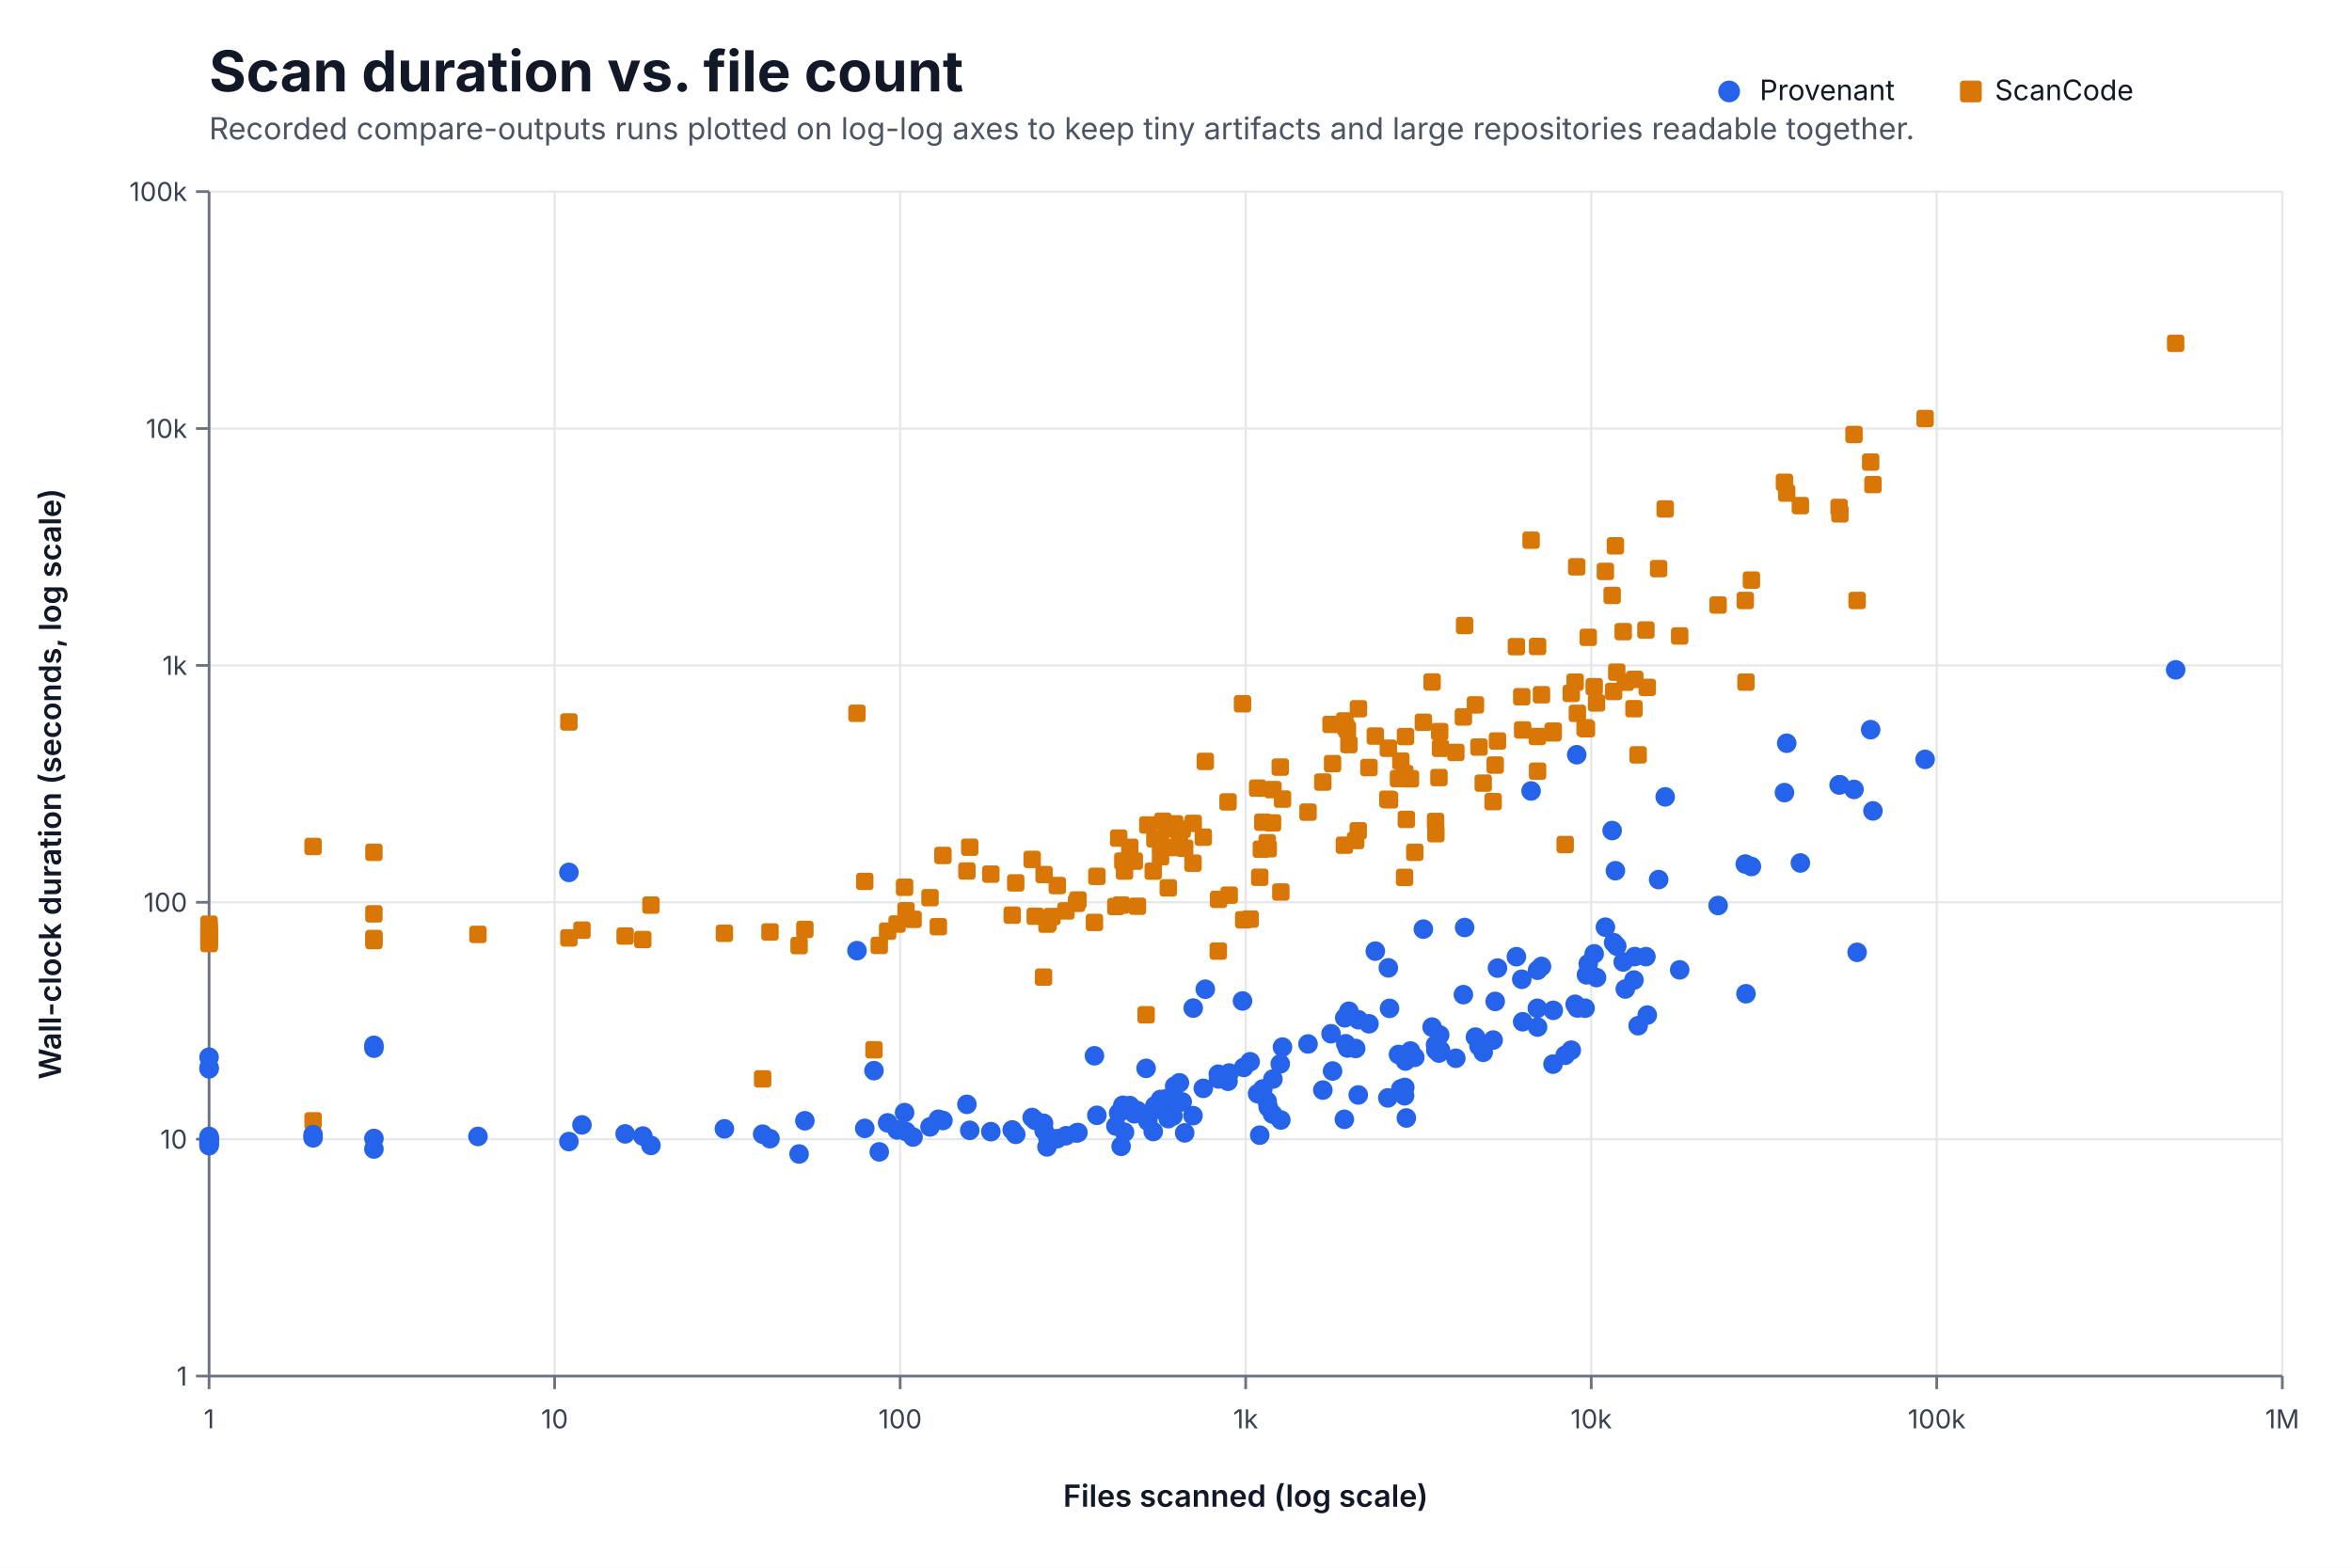
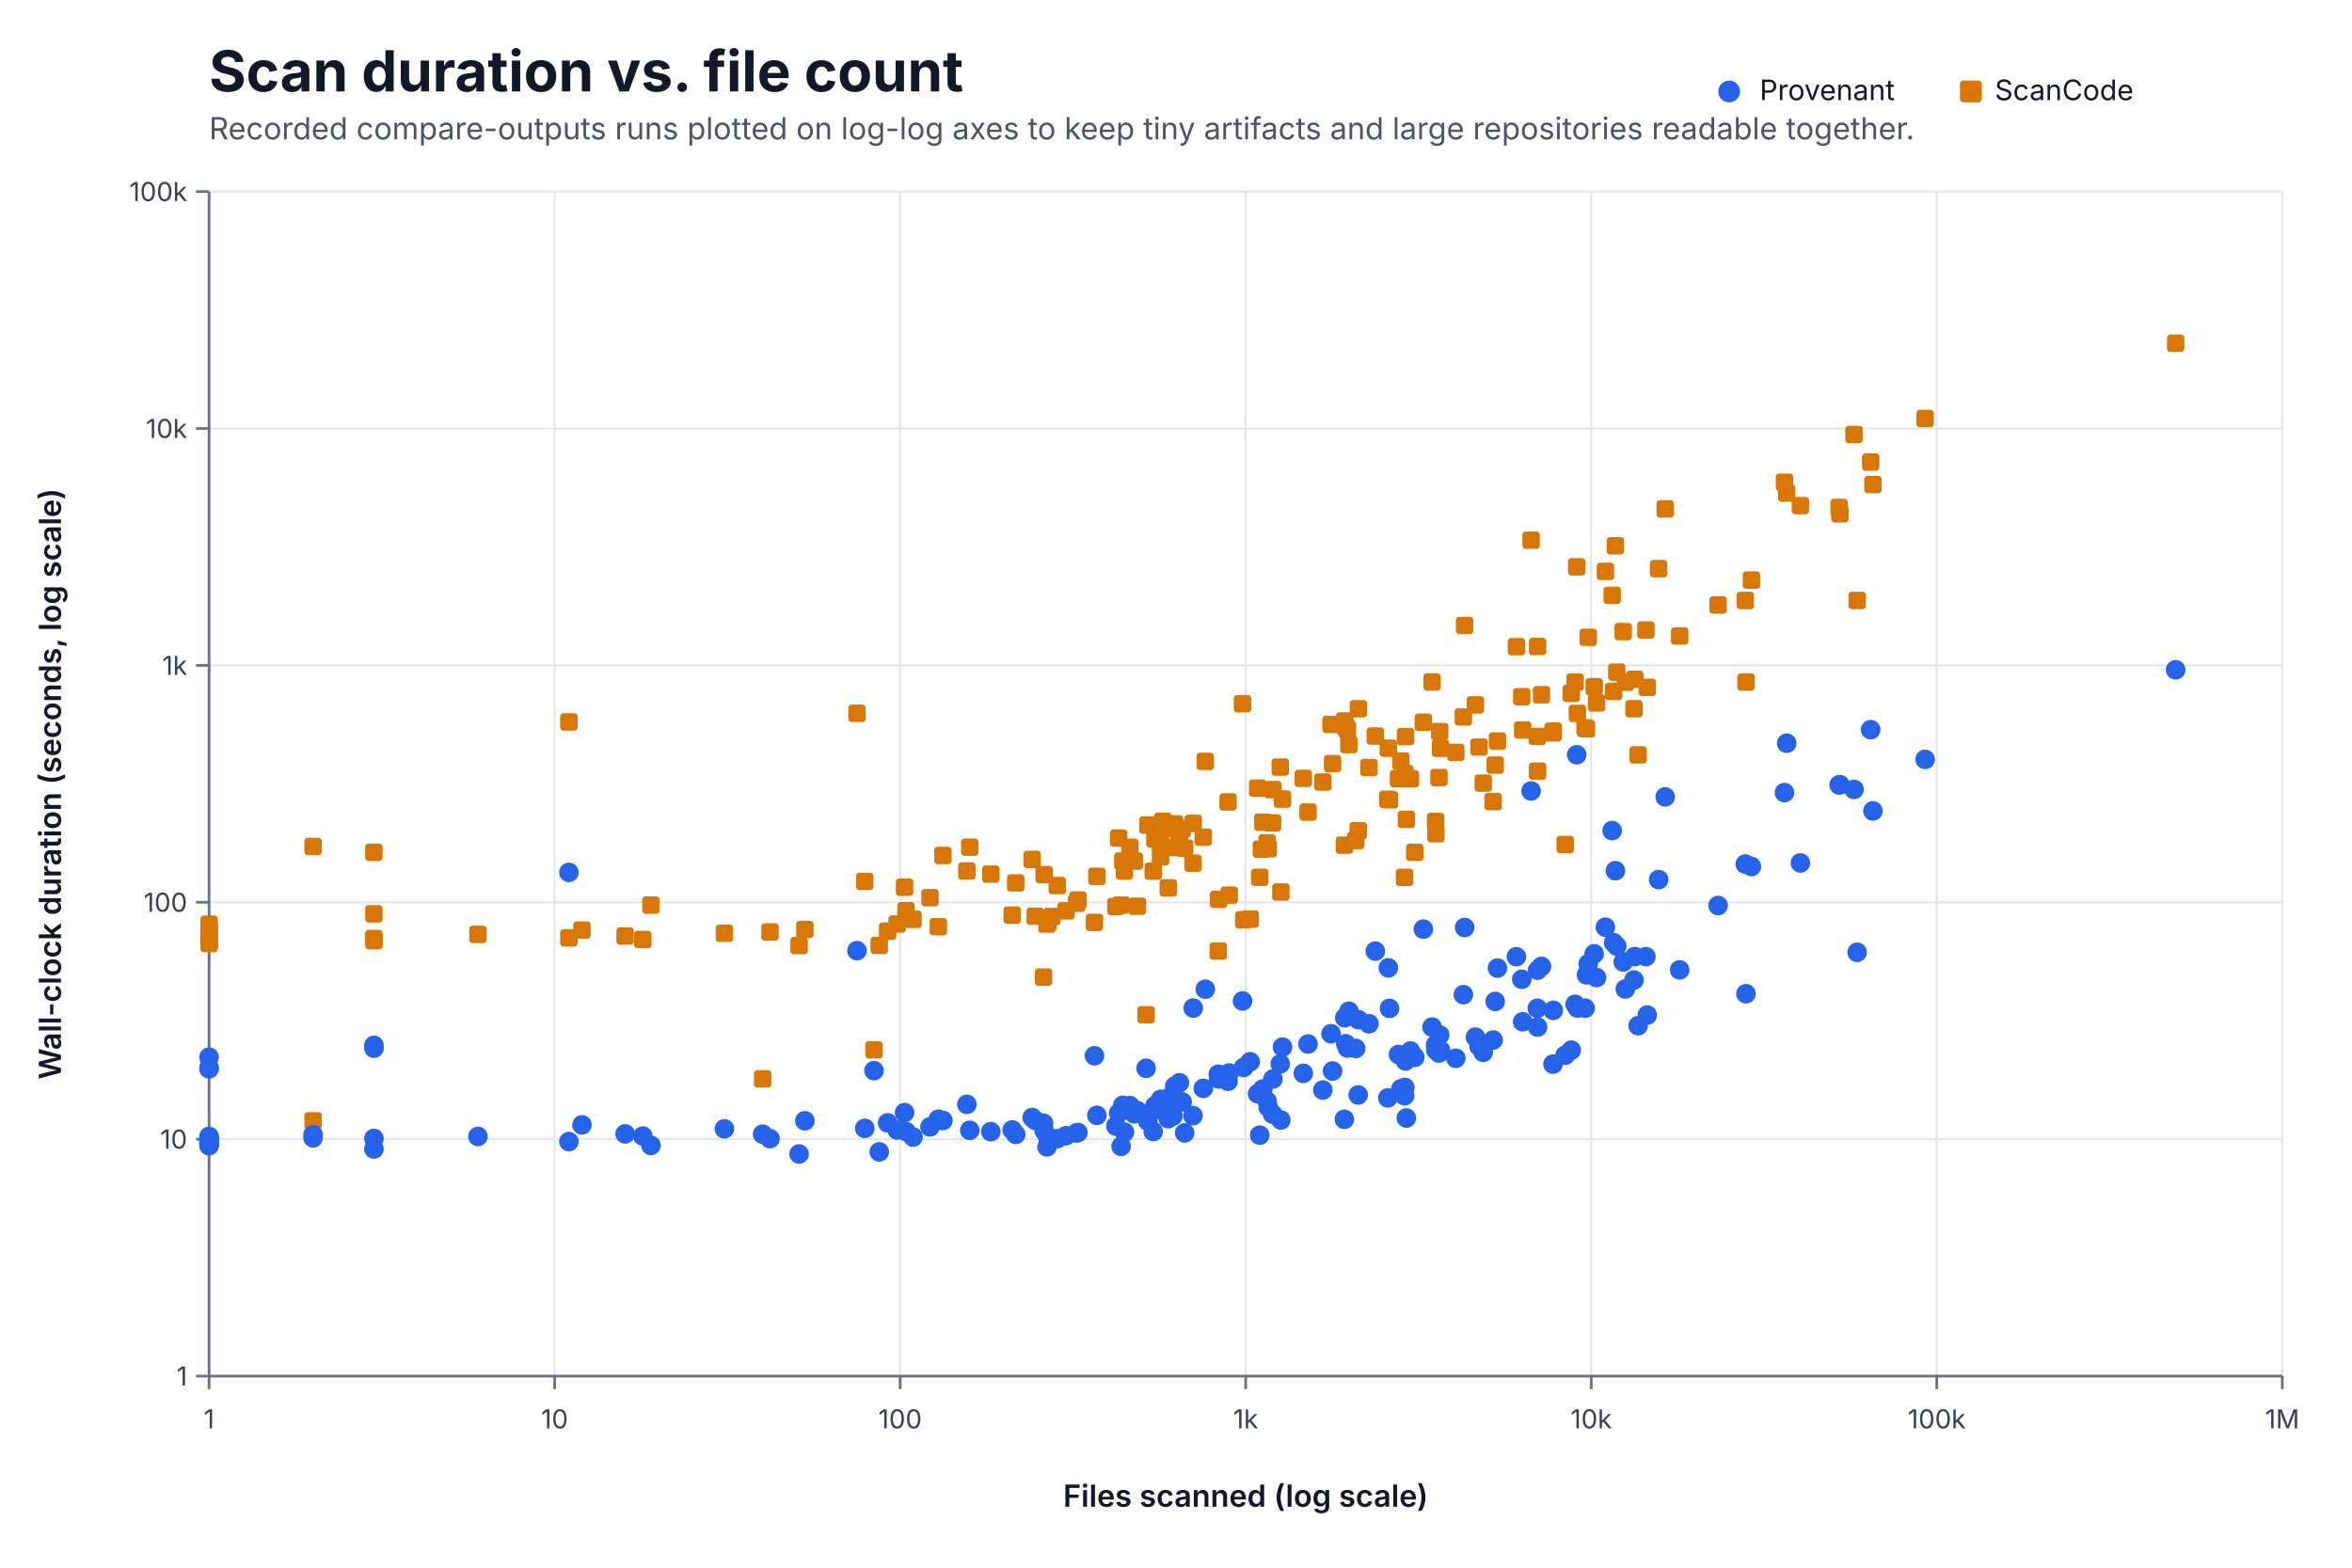
<svg xmlns="http://www.w3.org/2000/svg" width="1080" height="720" viewBox="0 0 1080 720" role="img" aria-labelledby="title desc">
  <style>
    text { font-family: -apple-system, BlinkMacSystemFont, "Segoe UI", sans-serif; fill: #111827; }
    .title { font-size: 26px; font-weight: 700; }
    .subtitle { font-size: 14px; fill: #4b5563; }
    .axis-label { font-size: 14px; font-weight: 600; }
    .tick { font-size: 12px; fill: #374151; }
    .grid { stroke: #e5e7eb; stroke-width: 1; }
    .axis { stroke: #6b7280; stroke-width: 1.25; }
    .legend-label { font-size: 13px; }
  </style>
  <rect x="0" y="0" width="1080" height="720" fill="white" />
  <text class="title" x="96" y="42">Scan duration vs. file count</text>
  <text class="subtitle" x="96" y="64">Recorded compare-outputs runs plotted on log-log axes to keep tiny artifacts and large repositories readable together.</text>
  <line class="grid" x1="96.00" y1="632.00" x2="1048.00" y2="632.00" />
  <line class="grid" x1="96.00" y1="523.20" x2="1048.00" y2="523.20" />
  <line class="grid" x1="96.00" y1="414.40" x2="1048.00" y2="414.40" />
  <line class="grid" x1="96.00" y1="305.60" x2="1048.00" y2="305.60" />
  <line class="grid" x1="96.00" y1="196.80" x2="1048.00" y2="196.80" />
  <line class="grid" x1="96.00" y1="88.00" x2="1048.00" y2="88.00" />
  <line class="grid" x1="96.00" y1="88.00" x2="96.00" y2="632.00" />
  <line class="grid" x1="254.67" y1="88.00" x2="254.67" y2="632.00" />
  <line class="grid" x1="413.33" y1="88.00" x2="413.33" y2="632.00" />
  <line class="grid" x1="572.00" y1="88.00" x2="572.00" y2="632.00" />
  <line class="grid" x1="730.67" y1="88.00" x2="730.67" y2="632.00" />
  <line class="grid" x1="889.33" y1="88.00" x2="889.33" y2="632.00" />
  <line class="grid" x1="1048.00" y1="88.00" x2="1048.00" y2="632.00" />
  <line class="axis" x1="96.00" y1="632.00" x2="1048.00" y2="632.00" />
  <line class="axis" x1="96.00" y1="88.00" x2="96.00" y2="632.00" />
  <line class="axis" x1="96.00" y1="632.00" x2="96.00" y2="638.00" />
  <text class="tick" x="96.00" y="656.00" text-anchor="middle">1</text>
  <line class="axis" x1="254.67" y1="632.00" x2="254.67" y2="638.00" />
  <text class="tick" x="254.67" y="656.00" text-anchor="middle">10</text>
  <line class="axis" x1="413.33" y1="632.00" x2="413.33" y2="638.00" />
  <text class="tick" x="413.33" y="656.00" text-anchor="middle">100</text>
  <line class="axis" x1="572.00" y1="632.00" x2="572.00" y2="638.00" />
  <text class="tick" x="572.00" y="656.00" text-anchor="middle">1k</text>
  <line class="axis" x1="730.67" y1="632.00" x2="730.67" y2="638.00" />
  <text class="tick" x="730.67" y="656.00" text-anchor="middle">10k</text>
  <line class="axis" x1="889.33" y1="632.00" x2="889.33" y2="638.00" />
  <text class="tick" x="889.33" y="656.00" text-anchor="middle">100k</text>
  <line class="axis" x1="1048.00" y1="632.00" x2="1048.00" y2="638.00" />
  <text class="tick" x="1048.00" y="656.00" text-anchor="middle">1M</text>
  <line class="axis" x1="90.00" y1="632.00" x2="96.00" y2="632.00" />
  <text class="tick" x="86.00" y="632.00" text-anchor="end" dominant-baseline="middle">1</text>
  <line class="axis" x1="90.00" y1="523.20" x2="96.00" y2="523.20" />
  <text class="tick" x="86.00" y="523.20" text-anchor="end" dominant-baseline="middle">10</text>
  <line class="axis" x1="90.00" y1="414.40" x2="96.00" y2="414.40" />
  <text class="tick" x="86.00" y="414.40" text-anchor="end" dominant-baseline="middle">100</text>
  <line class="axis" x1="90.00" y1="305.60" x2="96.00" y2="305.60" />
  <text class="tick" x="86.00" y="305.60" text-anchor="end" dominant-baseline="middle">1k</text>
  <line class="axis" x1="90.00" y1="196.80" x2="96.00" y2="196.80" />
  <text class="tick" x="86.00" y="196.80" text-anchor="end" dominant-baseline="middle">10k</text>
  <line class="axis" x1="90.00" y1="88.00" x2="96.00" y2="88.00" />
  <text class="tick" x="86.00" y="88.00" text-anchor="end" dominant-baseline="middle">100k</text>
  <text class="axis-label" x="572.00" y="692.00" text-anchor="middle">Files scanned (log scale)</text>
  <text class="axis-label" x="28" y="360.00" transform="rotate(-90 28 360.00)" text-anchor="middle">Wall-clock duration (seconds, log scale)</text>
  <g aria-label="Legend">
    <circle cx="794" cy="42" r="5" fill="#2563eb" />
    <text class="legend-label" x="808" y="46">Provenant</text>
    <rect x="900" y="37" width="10" height="10" fill="#d97706" rx="1.5" />
    <text class="legend-label" x="916" y="46">ScanCode</text>
  </g>
  <g aria-label="ScanCode points">
    <rect x="92.00" y="420.46" width="8" height="8" fill="#d97706" rx="1.5" />
    <rect x="92.00" y="423.47" width="8" height="8" fill="#d97706" rx="1.5" />
    <rect x="92.00" y="425.26" width="8" height="8" fill="#d97706" rx="1.5" />
    <rect x="92.00" y="424.52" width="8" height="8" fill="#d97706" rx="1.5" />
    <rect x="92.00" y="427.27" width="8" height="8" fill="#d97706" rx="1.5" />
    <rect x="92.00" y="422.38" width="8" height="8" fill="#d97706" rx="1.5" />
    <rect x="92.00" y="429.37" width="8" height="8" fill="#d97706" rx="1.5" />
    <rect x="92.00" y="428.44" width="8" height="8" fill="#d97706" rx="1.5" />
    <rect x="92.00" y="427.25" width="8" height="8" fill="#d97706" rx="1.5" />
    <rect x="92.00" y="424.52" width="8" height="8" fill="#d97706" rx="1.5" />
    <rect x="92.00" y="427.69" width="8" height="8" fill="#d97706" rx="1.5" />
    <rect x="92.00" y="424.87" width="8" height="8" fill="#d97706" rx="1.5" />
    <rect x="92.00" y="428.71" width="8" height="8" fill="#d97706" rx="1.5" />
    <rect x="139.76" y="510.78" width="8" height="8" fill="#d97706" rx="1.5" />
    <rect x="139.76" y="384.76" width="8" height="8" fill="#d97706" rx="1.5" />
    <rect x="167.70" y="427.04" width="8" height="8" fill="#d97706" rx="1.5" />
    <rect x="167.70" y="387.45" width="8" height="8" fill="#d97706" rx="1.5" />
    <rect x="167.70" y="427.99" width="8" height="8" fill="#d97706" rx="1.5" />
    <rect x="167.70" y="415.71" width="8" height="8" fill="#d97706" rx="1.5" />
    <rect x="215.47" y="425.14" width="8" height="8" fill="#d97706" rx="1.5" />
    <rect x="257.23" y="426.75" width="8" height="8" fill="#d97706" rx="1.5" />
    <rect x="257.23" y="327.58" width="8" height="8" fill="#d97706" rx="1.5" />
    <rect x="263.23" y="423.19" width="8" height="8" fill="#d97706" rx="1.5" />
    <rect x="283.05" y="425.90" width="8" height="8" fill="#d97706" rx="1.5" />
    <rect x="291.17" y="427.52" width="8" height="8" fill="#d97706" rx="1.5" />
    <rect x="294.90" y="411.70" width="8" height="8" fill="#d97706" rx="1.5" />
    <rect x="328.63" y="424.63" width="8" height="8" fill="#d97706" rx="1.5" />
    <rect x="346.19" y="491.51" width="8" height="8" fill="#d97706" rx="1.5" />
    <rect x="349.56" y="424.02" width="8" height="8" fill="#d97706" rx="1.5" />
    <rect x="362.93" y="430.28" width="8" height="8" fill="#d97706" rx="1.5" />
    <rect x="365.59" y="422.87" width="8" height="8" fill="#d97706" rx="1.5" />
    <rect x="389.51" y="323.61" width="8" height="8" fill="#d97706" rx="1.5" />
    <rect x="393.09" y="400.80" width="8" height="8" fill="#d97706" rx="1.5" />
    <rect x="397.32" y="478.15" width="8" height="8" fill="#d97706" rx="1.5" />
    <rect x="399.74" y="430.21" width="8" height="8" fill="#d97706" rx="1.5" />
    <rect x="403.59" y="423.65" width="8" height="8" fill="#d97706" rx="1.5" />
    <rect x="407.94" y="420.39" width="8" height="8" fill="#d97706" rx="1.5" />
    <rect x="411.37" y="403.50" width="8" height="8" fill="#d97706" rx="1.5" />
    <rect x="412.04" y="414.30" width="8" height="8" fill="#d97706" rx="1.5" />
    <rect x="415.27" y="418.23" width="8" height="8" fill="#d97706" rx="1.5" />
    <rect x="423.04" y="408.29" width="8" height="8" fill="#d97706" rx="1.5" />
    <rect x="426.88" y="421.60" width="8" height="8" fill="#d97706" rx="1.5" />
    <rect x="428.98" y="388.90" width="8" height="8" fill="#d97706" rx="1.5" />
    <rect x="439.98" y="396.02" width="8" height="8" fill="#d97706" rx="1.5" />
    <rect x="441.29" y="385.10" width="8" height="8" fill="#d97706" rx="1.5" />
    <rect x="450.98" y="397.47" width="8" height="8" fill="#d97706" rx="1.5" />
    <rect x="460.79" y="416.30" width="8" height="8" fill="#d97706" rx="1.5" />
    <rect x="462.40" y="401.49" width="8" height="8" fill="#d97706" rx="1.5" />
    <rect x="469.95" y="390.71" width="8" height="8" fill="#d97706" rx="1.5" />
    <rect x="471.36" y="416.81" width="8" height="8" fill="#d97706" rx="1.5" />
    <rect x="475.18" y="444.77" width="8" height="8" fill="#d97706" rx="1.5" />
    <rect x="475.44" y="397.66" width="8" height="8" fill="#d97706" rx="1.5" />
    <rect x="476.75" y="420.44" width="8" height="8" fill="#d97706" rx="1.5" />
    <rect x="477.26" y="419.74" width="8" height="8" fill="#d97706" rx="1.5" />
    <rect x="479.04" y="416.95" width="8" height="8" fill="#d97706" rx="1.5" />
    <rect x="481.50" y="402.72" width="8" height="8" fill="#d97706" rx="1.5" />
    <rect x="485.49" y="414.35" width="8" height="8" fill="#d97706" rx="1.5" />
    <rect x="490.34" y="410.86" width="8" height="8" fill="#d97706" rx="1.5" />
    <rect x="490.97" y="409.34" width="8" height="8" fill="#d97706" rx="1.5" />
    <rect x="498.55" y="419.64" width="8" height="8" fill="#d97706" rx="1.5" />
    <rect x="499.67" y="398.49" width="8" height="8" fill="#d97706" rx="1.5" />
    <rect x="508.39" y="412.34" width="8" height="8" fill="#d97706" rx="1.5" />
    <rect x="509.68" y="380.92" width="8" height="8" fill="#d97706" rx="1.5" />
    <rect x="510.80" y="411.66" width="8" height="8" fill="#d97706" rx="1.5" />
    <rect x="511.58" y="391.47" width="8" height="8" fill="#d97706" rx="1.5" />
    <rect x="512.36" y="396.07" width="8" height="8" fill="#d97706" rx="1.5" />
    <rect x="514.79" y="385.13" width="8" height="8" fill="#d97706" rx="1.5" />
    <rect x="516.85" y="391.50" width="8" height="8" fill="#d97706" rx="1.5" />
    <rect x="518.28" y="412.20" width="8" height="8" fill="#d97706" rx="1.5" />
    <rect x="522.27" y="462.08" width="8" height="8" fill="#d97706" rx="1.5" />
    <rect x="523.07" y="374.90" width="8" height="8" fill="#d97706" rx="1.5" />
    <rect x="525.54" y="396.10" width="8" height="8" fill="#d97706" rx="1.5" />
    <rect x="526.30" y="381.25" width="8" height="8" fill="#d97706" rx="1.5" />
    <rect x="528.90" y="383.91" width="8" height="8" fill="#d97706" rx="1.5" />
    <rect x="528.90" y="389.48" width="8" height="8" fill="#d97706" rx="1.5" />
    <rect x="529.99" y="373.16" width="8" height="8" fill="#d97706" rx="1.5" />
    <rect x="531.64" y="376.71" width="8" height="8" fill="#d97706" rx="1.5" />
    <rect x="532.45" y="403.78" width="8" height="8" fill="#d97706" rx="1.5" />
    <rect x="534.61" y="385.27" width="8" height="8" fill="#d97706" rx="1.5" />
    <rect x="535.39" y="374.38" width="8" height="8" fill="#d97706" rx="1.5" />
    <rect x="537.57" y="381.59" width="8" height="8" fill="#d97706" rx="1.5" />
    <rect x="538.84" y="376.84" width="8" height="8" fill="#d97706" rx="1.5" />
    <rect x="539.99" y="385.56" width="8" height="8" fill="#d97706" rx="1.5" />
    <rect x="543.81" y="392.44" width="8" height="8" fill="#d97706" rx="1.5" />
    <rect x="543.91" y="374.16" width="8" height="8" fill="#d97706" rx="1.5" />
    <rect x="548.54" y="380.50" width="8" height="8" fill="#d97706" rx="1.5" />
    <rect x="549.45" y="345.68" width="8" height="8" fill="#d97706" rx="1.5" />
    <rect x="555.41" y="432.81" width="8" height="8" fill="#d97706" rx="1.5" />
    <rect x="555.57" y="409.04" width="8" height="8" fill="#d97706" rx="1.5" />
    <rect x="559.89" y="364.30" width="8" height="8" fill="#d97706" rx="1.5" />
    <rect x="560.43" y="407.11" width="8" height="8" fill="#d97706" rx="1.5" />
    <rect x="566.54" y="319.22" width="8" height="8" fill="#d97706" rx="1.5" />
    <rect x="567.10" y="418.44" width="8" height="8" fill="#d97706" rx="1.5" />
    <rect x="570.04" y="418.11" width="8" height="8" fill="#d97706" rx="1.5" />
    <rect x="573.49" y="357.97" width="8" height="8" fill="#d97706" rx="1.5" />
    <rect x="574.44" y="398.92" width="8" height="8" fill="#d97706" rx="1.5" />
    <rect x="575.19" y="386.04" width="8" height="8" fill="#d97706" rx="1.5" />
    <rect x="575.87" y="373.63" width="8" height="8" fill="#d97706" rx="1.5" />
    <rect x="577.87" y="383.06" width="8" height="8" fill="#d97706" rx="1.5" />
    <rect x="578.35" y="385.81" width="8" height="8" fill="#d97706" rx="1.5" />
    <rect x="580.33" y="373.93" width="8" height="8" fill="#d97706" rx="1.5" />
    <rect x="580.51" y="358.66" width="8" height="8" fill="#d97706" rx="1.5" />
    <rect x="583.87" y="348.30" width="8" height="8" fill="#d97706" rx="1.5" />
    <rect x="584.14" y="405.69" width="8" height="8" fill="#d97706" rx="1.5" />
    <rect x="584.90" y="363.00" width="8" height="8" fill="#d97706" rx="1.5" />
+     <rect x="594.45" y="353.48" width="8" height="8" fill="#d97706" rx="1.5" />
    <rect x="596.63" y="368.99" width="8" height="8" fill="#d97706" rx="1.5" />
    <rect x="603.42" y="355.19" width="8" height="8" fill="#d97706" rx="1.5" />
    <rect x="607.19" y="328.71" width="8" height="8" fill="#d97706" rx="1.5" />
    <rect x="607.89" y="346.71" width="8" height="8" fill="#d97706" rx="1.5" />
    <rect x="613.31" y="384.18" width="8" height="8" fill="#d97706" rx="1.5" />
    <rect x="613.49" y="327.10" width="8" height="8" fill="#d97706" rx="1.5" />
    <rect x="613.95" y="329.87" width="8" height="8" fill="#d97706" rx="1.5" />
    <rect x="614.72" y="331.19" width="8" height="8" fill="#d97706" rx="1.5" />
    <rect x="615.38" y="337.97" width="8" height="8" fill="#d97706" rx="1.5" />
    <rect x="618.50" y="382.03" width="8" height="8" fill="#d97706" rx="1.5" />
    <rect x="619.68" y="377.56" width="8" height="8" fill="#d97706" rx="1.5" />
    <rect x="619.78" y="321.51" width="8" height="8" fill="#d97706" rx="1.5" />
    <rect x="624.61" y="348.51" width="8" height="8" fill="#d97706" rx="1.5" />
    <rect x="627.52" y="334.06" width="8" height="8" fill="#d97706" rx="1.5" />
    <rect x="633.28" y="363.07" width="8" height="8" fill="#d97706" rx="1.5" />
    <rect x="633.50" y="339.64" width="8" height="8" fill="#d97706" rx="1.5" />
    <rect x="634.05" y="363.36" width="8" height="8" fill="#d97706" rx="1.5" />
    <rect x="638.16" y="353.58" width="8" height="8" fill="#d97706" rx="1.5" />
    <rect x="639.24" y="345.52" width="8" height="8" fill="#d97706" rx="1.5" />
    <rect x="640.96" y="398.96" width="8" height="8" fill="#d97706" rx="1.5" />
    <rect x="641.06" y="351.33" width="8" height="8" fill="#d97706" rx="1.5" />
    <rect x="641.37" y="334.28" width="8" height="8" fill="#d97706" rx="1.5" />
    <rect x="641.77" y="372.34" width="8" height="8" fill="#d97706" rx="1.5" />
    <rect x="643.66" y="353.67" width="8" height="8" fill="#d97706" rx="1.5" />
    <rect x="645.65" y="387.44" width="8" height="8" fill="#d97706" rx="1.5" />
    <rect x="649.58" y="327.73" width="8" height="8" fill="#d97706" rx="1.5" />
    <rect x="653.59" y="309.22" width="8" height="8" fill="#d97706" rx="1.5" />
    <rect x="655.19" y="373.28" width="8" height="8" fill="#d97706" rx="1.5" />
    <rect x="655.34" y="378.89" width="8" height="8" fill="#d97706" rx="1.5" />
    <rect x="656.74" y="353.11" width="8" height="8" fill="#d97706" rx="1.5" />
    <rect x="657.08" y="332.02" width="8" height="8" fill="#d97706" rx="1.5" />
    <rect x="657.46" y="339.67" width="8" height="8" fill="#d97706" rx="1.5" />
    <rect x="664.50" y="341.57" width="8" height="8" fill="#d97706" rx="1.5" />
    <rect x="667.96" y="325.26" width="8" height="8" fill="#d97706" rx="1.5" />
    <rect x="668.53" y="283.27" width="8" height="8" fill="#d97706" rx="1.5" />
    <rect x="673.50" y="319.74" width="8" height="8" fill="#d97706" rx="1.5" />
    <rect x="675.14" y="339.11" width="8" height="8" fill="#d97706" rx="1.5" />
    <rect x="677.07" y="355.67" width="8" height="8" fill="#d97706" rx="1.5" />
    <rect x="681.62" y="364.16" width="8" height="8" fill="#d97706" rx="1.5" />
    <rect x="682.57" y="347.38" width="8" height="8" fill="#d97706" rx="1.5" />
    <rect x="683.62" y="336.32" width="8" height="8" fill="#d97706" rx="1.5" />
    <rect x="692.31" y="293.00" width="8" height="8" fill="#d97706" rx="1.5" />
    <rect x="694.77" y="315.99" width="8" height="8" fill="#d97706" rx="1.5" />
    <rect x="695.18" y="331.26" width="8" height="8" fill="#d97706" rx="1.5" />
    <rect x="699.05" y="244.10" width="8" height="8" fill="#d97706" rx="1.5" />
    <rect x="701.92" y="334.25" width="8" height="8" fill="#d97706" rx="1.5" />
    <rect x="702.03" y="350.18" width="8" height="8" fill="#d97706" rx="1.5" />
    <rect x="702.03" y="292.91" width="8" height="8" fill="#d97706" rx="1.5" />
    <rect x="703.83" y="315.08" width="8" height="8" fill="#d97706" rx="1.5" />
    <rect x="709.11" y="332.59" width="8" height="8" fill="#d97706" rx="1.5" />
    <rect x="709.24" y="331.79" width="8" height="8" fill="#d97706" rx="1.5" />
    <rect x="714.70" y="383.87" width="8" height="8" fill="#d97706" rx="1.5" />
    <rect x="717.50" y="314.45" width="8" height="8" fill="#d97706" rx="1.5" />
    <rect x="719.28" y="309.28" width="8" height="8" fill="#d97706" rx="1.5" />
    <rect x="720.00" y="256.33" width="8" height="8" fill="#d97706" rx="1.5" />
    <rect x="720.30" y="323.62" width="8" height="8" fill="#d97706" rx="1.5" />
    <rect x="723.85" y="330.25" width="8" height="8" fill="#d97706" rx="1.5" />
    <rect x="724.48" y="330.69" width="8" height="8" fill="#d97706" rx="1.5" />
    <rect x="725.29" y="288.71" width="8" height="8" fill="#d97706" rx="1.5" />
    <rect x="728.03" y="311.39" width="8" height="8" fill="#d97706" rx="1.5" />
    <rect x="729.11" y="318.85" width="8" height="8" fill="#d97706" rx="1.5" />
    <rect x="733.17" y="258.43" width="8" height="8" fill="#d97706" rx="1.5" />
    <rect x="736.27" y="269.45" width="8" height="8" fill="#d97706" rx="1.5" />
    <rect x="736.95" y="313.57" width="8" height="8" fill="#d97706" rx="1.5" />
    <rect x="737.77" y="246.68" width="8" height="8" fill="#d97706" rx="1.5" />
    <rect x="738.39" y="304.71" width="8" height="8" fill="#d97706" rx="1.5" />
    <rect x="741.35" y="286.09" width="8" height="8" fill="#d97706" rx="1.5" />
    <rect x="742.32" y="309.33" width="8" height="8" fill="#d97706" rx="1.5" />
    <rect x="746.29" y="321.48" width="8" height="8" fill="#d97706" rx="1.5" />
    <rect x="746.66" y="308.03" width="8" height="8" fill="#d97706" rx="1.5" />
    <rect x="748.21" y="342.70" width="8" height="8" fill="#d97706" rx="1.5" />
    <rect x="751.78" y="285.35" width="8" height="8" fill="#d97706" rx="1.5" />
    <rect x="752.40" y="311.70" width="8" height="8" fill="#d97706" rx="1.5" />
    <rect x="757.62" y="257.15" width="8" height="8" fill="#d97706" rx="1.5" />
    <rect x="760.63" y="229.74" width="8" height="8" fill="#d97706" rx="1.5" />
    <rect x="767.28" y="288.09" width="8" height="8" fill="#d97706" rx="1.5" />
    <rect x="784.93" y="273.87" width="8" height="8" fill="#d97706" rx="1.5" />
    <rect x="797.40" y="271.78" width="8" height="8" fill="#d97706" rx="1.5" />
    <rect x="797.72" y="309.27" width="8" height="8" fill="#d97706" rx="1.5" />
    <rect x="800.22" y="262.42" width="8" height="8" fill="#d97706" rx="1.5" />
    <rect x="815.39" y="217.51" width="8" height="8" fill="#d97706" rx="1.5" />
    <rect x="816.43" y="222.46" width="8" height="8" fill="#d97706" rx="1.5" />
    <rect x="822.70" y="228.21" width="8" height="8" fill="#d97706" rx="1.5" />
    <rect x="840.49" y="229.06" width="8" height="8" fill="#d97706" rx="1.5" />
    <rect x="840.86" y="231.99" width="8" height="8" fill="#d97706" rx="1.5" />
    <rect x="847.33" y="195.56" width="8" height="8" fill="#d97706" rx="1.5" />
    <rect x="848.76" y="271.78" width="8" height="8" fill="#d97706" rx="1.5" />
    <rect x="854.98" y="208.23" width="8" height="8" fill="#d97706" rx="1.5" />
    <rect x="856.03" y="218.55" width="8" height="8" fill="#d97706" rx="1.5" />
    <rect x="879.98" y="188.22" width="8" height="8" fill="#d97706" rx="1.5" />
    <rect x="995.03" y="153.67" width="8" height="8" fill="#d97706" rx="1.5" />
  </g>
  <g aria-label="Provenant points">
    <circle cx="96.00" cy="522.92" r="4.5" fill="#2563eb" />
    <circle cx="96.00" cy="522.78" r="4.5" fill="#2563eb" />
    <circle cx="96.00" cy="522.68" r="4.5" fill="#2563eb" />
    <circle cx="96.00" cy="521.94" r="4.5" fill="#2563eb" />
    <circle cx="96.00" cy="524.83" r="4.5" fill="#2563eb" />
    <circle cx="96.00" cy="490.35" r="4.5" fill="#2563eb" />
    <circle cx="96.00" cy="485.54" r="4.5" fill="#2563eb" />
    <circle cx="96.00" cy="526.17" r="4.5" fill="#2563eb" />
    <circle cx="96.00" cy="524.11" r="4.5" fill="#2563eb" />
    <circle cx="96.00" cy="525.13" r="4.5" fill="#2563eb" />
    <circle cx="96.00" cy="523.72" r="4.5" fill="#2563eb" />
    <circle cx="96.00" cy="490.88" r="4.5" fill="#2563eb" />
    <circle cx="96.00" cy="525.97" r="4.5" fill="#2563eb" />
    <circle cx="143.76" cy="521.12" r="4.5" fill="#2563eb" />
    <circle cx="143.76" cy="522.59" r="4.5" fill="#2563eb" />
    <circle cx="171.70" cy="522.87" r="4.5" fill="#2563eb" />
    <circle cx="171.70" cy="527.71" r="4.5" fill="#2563eb" />
    <circle cx="171.70" cy="480.11" r="4.5" fill="#2563eb" />
    <circle cx="171.70" cy="481.40" r="4.5" fill="#2563eb" />
    <circle cx="219.47" cy="521.94" r="4.5" fill="#2563eb" />
    <circle cx="261.23" cy="524.30" r="4.5" fill="#2563eb" />
    <circle cx="261.23" cy="400.68" r="4.5" fill="#2563eb" />
    <circle cx="267.23" cy="516.64" r="4.5" fill="#2563eb" />
    <circle cx="287.05" cy="520.76" r="4.5" fill="#2563eb" />
    <circle cx="295.17" cy="521.76" r="4.5" fill="#2563eb" />
    <circle cx="298.90" cy="526.07" r="4.5" fill="#2563eb" />
    <circle cx="332.63" cy="518.44" r="4.5" fill="#2563eb" />
    <circle cx="350.19" cy="520.89" r="4.5" fill="#2563eb" />
    <circle cx="353.56" cy="522.96" r="4.5" fill="#2563eb" />
    <circle cx="366.93" cy="530.00" r="4.5" fill="#2563eb" />
    <circle cx="369.59" cy="514.74" r="4.5" fill="#2563eb" />
    <circle cx="393.51" cy="436.60" r="4.5" fill="#2563eb" />
    <circle cx="397.09" cy="518.23" r="4.5" fill="#2563eb" />
    <circle cx="401.32" cy="491.72" r="4.5" fill="#2563eb" />
    <circle cx="403.74" cy="529.03" r="4.5" fill="#2563eb" />
    <circle cx="407.59" cy="515.70" r="4.5" fill="#2563eb" />
    <circle cx="411.94" cy="518.95" r="4.5" fill="#2563eb" />
    <circle cx="415.37" cy="510.99" r="4.5" fill="#2563eb" />
    <circle cx="416.04" cy="519.69" r="4.5" fill="#2563eb" />
    <circle cx="419.27" cy="522.22" r="4.5" fill="#2563eb" />
    <circle cx="427.04" cy="517.55" r="4.5" fill="#2563eb" />
    <circle cx="430.88" cy="514.04" r="4.5" fill="#2563eb" />
    <circle cx="432.98" cy="514.62" r="4.5" fill="#2563eb" />
    <circle cx="443.98" cy="507.20" r="4.5" fill="#2563eb" />
    <circle cx="445.29" cy="519.13" r="4.5" fill="#2563eb" />
    <circle cx="454.98" cy="519.74" r="4.5" fill="#2563eb" />
    <circle cx="464.79" cy="518.95" r="4.5" fill="#2563eb" />
    <circle cx="466.40" cy="520.98" r="4.5" fill="#2563eb" />
    <circle cx="473.95" cy="513.26" r="4.5" fill="#2563eb" />
    <circle cx="475.36" cy="514.55" r="4.5" fill="#2563eb" />
    <circle cx="479.18" cy="515.90" r="4.5" fill="#2563eb" />
    <circle cx="479.44" cy="519.30" r="4.5" fill="#2563eb" />
    <circle cx="480.75" cy="526.73" r="4.5" fill="#2563eb" />
    <circle cx="481.26" cy="522.92" r="4.5" fill="#2563eb" />
    <circle cx="483.04" cy="523.01" r="4.5" fill="#2563eb" />
    <circle cx="485.50" cy="522.96" r="4.5" fill="#2563eb" />
    <circle cx="489.49" cy="521.62" r="4.5" fill="#2563eb" />
    <circle cx="494.34" cy="520.36" r="4.5" fill="#2563eb" />
    <circle cx="494.97" cy="520.14" r="4.5" fill="#2563eb" />
    <circle cx="502.55" cy="484.90" r="4.5" fill="#2563eb" />
    <circle cx="503.67" cy="512.24" r="4.5" fill="#2563eb" />
    <circle cx="512.39" cy="517.17" r="4.5" fill="#2563eb" />
    <circle cx="513.68" cy="511.20" r="4.5" fill="#2563eb" />
    <circle cx="514.80" cy="526.48" r="4.5" fill="#2563eb" />
    <circle cx="515.58" cy="507.64" r="4.5" fill="#2563eb" />
    <circle cx="516.36" cy="520.00" r="4.5" fill="#2563eb" />
    <circle cx="518.79" cy="507.78" r="4.5" fill="#2563eb" />
    <circle cx="520.85" cy="511.54" r="4.5" fill="#2563eb" />
    <circle cx="522.28" cy="510.08" r="4.5" fill="#2563eb" />
    <circle cx="526.27" cy="490.66" r="4.5" fill="#2563eb" />
    <circle cx="527.07" cy="514.90" r="4.5" fill="#2563eb" />
    <circle cx="529.54" cy="519.69" r="4.5" fill="#2563eb" />
    <circle cx="530.30" cy="507.88" r="4.5" fill="#2563eb" />
    <circle cx="532.90" cy="504.96" r="4.5" fill="#2563eb" />
    <circle cx="532.90" cy="509.65" r="4.5" fill="#2563eb" />
    <circle cx="533.99" cy="505.42" r="4.5" fill="#2563eb" />
    <circle cx="535.64" cy="504.61" r="4.5" fill="#2563eb" />
    <circle cx="536.45" cy="513.77" r="4.5" fill="#2563eb" />
    <circle cx="538.61" cy="512.54" r="4.5" fill="#2563eb" />
    <circle cx="539.39" cy="498.86" r="4.5" fill="#2563eb" />
    <circle cx="541.57" cy="497.30" r="4.5" fill="#2563eb" />
    <circle cx="542.84" cy="506.07" r="4.5" fill="#2563eb" />
    <circle cx="543.99" cy="520.31" r="4.5" fill="#2563eb" />
    <circle cx="547.81" cy="512.39" r="4.5" fill="#2563eb" />
    <circle cx="547.91" cy="462.99" r="4.5" fill="#2563eb" />
    <circle cx="552.54" cy="499.85" r="4.5" fill="#2563eb" />
    <circle cx="553.45" cy="454.32" r="4.5" fill="#2563eb" />
    <circle cx="559.41" cy="493.35" r="4.5" fill="#2563eb" />
    <circle cx="559.57" cy="495.53" r="4.5" fill="#2563eb" />
    <circle cx="563.89" cy="496.60" r="4.5" fill="#2563eb" />
    <circle cx="564.43" cy="492.80" r="4.5" fill="#2563eb" />
    <circle cx="570.54" cy="459.72" r="4.5" fill="#2563eb" />
    <circle cx="571.10" cy="490.24" r="4.5" fill="#2563eb" />
    <circle cx="574.04" cy="487.63" r="4.5" fill="#2563eb" />
    <circle cx="577.49" cy="502.31" r="4.5" fill="#2563eb" />
    <circle cx="578.44" cy="521.35" r="4.5" fill="#2563eb" />
    <circle cx="579.19" cy="502.52" r="4.5" fill="#2563eb" />
    <circle cx="579.87" cy="500.14" r="4.5" fill="#2563eb" />
    <circle cx="581.87" cy="505.77" r="4.5" fill="#2563eb" />
    <circle cx="582.35" cy="508.50" r="4.5" fill="#2563eb" />
    <circle cx="584.33" cy="511.65" r="4.5" fill="#2563eb" />
    <circle cx="584.51" cy="495.58" r="4.5" fill="#2563eb" />
    <circle cx="587.87" cy="488.62" r="4.5" fill="#2563eb" />
    <circle cx="588.14" cy="514.39" r="4.5" fill="#2563eb" />
    <circle cx="588.90" cy="480.90" r="4.5" fill="#2563eb" />
+     <circle cx="598.45" cy="492.95" r="4.5" fill="#2563eb" />
    <circle cx="600.63" cy="479.47" r="4.5" fill="#2563eb" />
    <circle cx="607.42" cy="500.64" r="4.5" fill="#2563eb" />
    <circle cx="611.19" cy="474.77" r="4.5" fill="#2563eb" />
    <circle cx="611.89" cy="491.89" r="4.5" fill="#2563eb" />
    <circle cx="617.31" cy="514.08" r="4.5" fill="#2563eb" />
    <circle cx="617.49" cy="467.46" r="4.5" fill="#2563eb" />
    <circle cx="617.95" cy="479.38" r="4.5" fill="#2563eb" />
    <circle cx="618.72" cy="481.32" r="4.5" fill="#2563eb" />
    <circle cx="619.38" cy="464.43" r="4.5" fill="#2563eb" />
    <circle cx="622.50" cy="481.54" r="4.5" fill="#2563eb" />
    <circle cx="623.68" cy="502.89" r="4.5" fill="#2563eb" />
    <circle cx="623.78" cy="468.34" r="4.5" fill="#2563eb" />
    <circle cx="628.61" cy="470.20" r="4.5" fill="#2563eb" />
    <circle cx="631.52" cy="436.83" r="4.5" fill="#2563eb" />
    <circle cx="637.28" cy="504.23" r="4.5" fill="#2563eb" />
    <circle cx="637.50" cy="444.51" r="4.5" fill="#2563eb" />
    <circle cx="638.05" cy="463.12" r="4.5" fill="#2563eb" />
    <circle cx="642.16" cy="484.30" r="4.5" fill="#2563eb" />
    <circle cx="643.24" cy="500.11" r="4.5" fill="#2563eb" />
    <circle cx="644.96" cy="503.26" r="4.5" fill="#2563eb" />
    <circle cx="645.06" cy="499.42" r="4.5" fill="#2563eb" />
    <circle cx="645.37" cy="487.30" r="4.5" fill="#2563eb" />
    <circle cx="645.77" cy="513.46" r="4.5" fill="#2563eb" />
    <circle cx="647.66" cy="482.69" r="4.5" fill="#2563eb" />
    <circle cx="649.65" cy="485.60" r="4.5" fill="#2563eb" />
    <circle cx="653.58" cy="426.73" r="4.5" fill="#2563eb" />
    <circle cx="657.59" cy="471.72" r="4.5" fill="#2563eb" />
    <circle cx="659.19" cy="479.87" r="4.5" fill="#2563eb" />
    <circle cx="659.34" cy="482.33" r="4.5" fill="#2563eb" />
    <circle cx="660.74" cy="483.64" r="4.5" fill="#2563eb" />
    <circle cx="661.08" cy="475.33" r="4.5" fill="#2563eb" />
    <circle cx="661.46" cy="482.35" r="4.5" fill="#2563eb" />
    <circle cx="668.50" cy="486.03" r="4.5" fill="#2563eb" />
    <circle cx="671.96" cy="456.82" r="4.5" fill="#2563eb" />
    <circle cx="672.53" cy="425.98" r="4.5" fill="#2563eb" />
    <circle cx="677.50" cy="476.32" r="4.5" fill="#2563eb" />
    <circle cx="679.14" cy="480.47" r="4.5" fill="#2563eb" />
    <circle cx="681.07" cy="483.29" r="4.5" fill="#2563eb" />
    <circle cx="685.62" cy="477.67" r="4.5" fill="#2563eb" />
    <circle cx="686.57" cy="459.93" r="4.5" fill="#2563eb" />
    <circle cx="687.62" cy="444.62" r="4.5" fill="#2563eb" />
    <circle cx="696.31" cy="439.39" r="4.5" fill="#2563eb" />
    <circle cx="698.77" cy="449.75" r="4.5" fill="#2563eb" />
    <circle cx="699.18" cy="469.27" r="4.5" fill="#2563eb" />
    <circle cx="703.05" cy="363.27" r="4.5" fill="#2563eb" />
    <circle cx="705.92" cy="463.08" r="4.5" fill="#2563eb" />
    <circle cx="706.03" cy="471.70" r="4.5" fill="#2563eb" />
    <circle cx="706.03" cy="445.60" r="4.5" fill="#2563eb" />
    <circle cx="707.83" cy="443.86" r="4.5" fill="#2563eb" />
    <circle cx="713.11" cy="488.73" r="4.5" fill="#2563eb" />
    <circle cx="713.24" cy="464.02" r="4.5" fill="#2563eb" />
    <circle cx="718.70" cy="484.65" r="4.5" fill="#2563eb" />
    <circle cx="721.50" cy="482.31" r="4.5" fill="#2563eb" />
    <circle cx="723.28" cy="461.24" r="4.5" fill="#2563eb" />
    <circle cx="724.00" cy="346.63" r="4.5" fill="#2563eb" />
    <circle cx="724.30" cy="462.95" r="4.5" fill="#2563eb" />
    <circle cx="727.85" cy="463.04" r="4.5" fill="#2563eb" />
    <circle cx="728.48" cy="447.72" r="4.5" fill="#2563eb" />
    <circle cx="729.29" cy="442.66" r="4.5" fill="#2563eb" />
    <circle cx="732.03" cy="438.07" r="4.5" fill="#2563eb" />
    <circle cx="733.11" cy="448.97" r="4.5" fill="#2563eb" />
    <circle cx="737.17" cy="425.83" r="4.5" fill="#2563eb" />
    <circle cx="740.27" cy="381.46" r="4.5" fill="#2563eb" />
    <circle cx="740.95" cy="432.92" r="4.5" fill="#2563eb" />
    <circle cx="741.77" cy="399.90" r="4.5" fill="#2563eb" />
    <circle cx="742.39" cy="434.52" r="4.5" fill="#2563eb" />
    <circle cx="745.35" cy="441.80" r="4.5" fill="#2563eb" />
    <circle cx="746.32" cy="454.22" r="4.5" fill="#2563eb" />
    <circle cx="750.29" cy="450.10" r="4.5" fill="#2563eb" />
    <circle cx="750.66" cy="439.33" r="4.5" fill="#2563eb" />
    <circle cx="752.21" cy="471.08" r="4.5" fill="#2563eb" />
    <circle cx="755.78" cy="439.36" r="4.5" fill="#2563eb" />
    <circle cx="756.40" cy="466.20" r="4.5" fill="#2563eb" />
    <circle cx="761.62" cy="403.97" r="4.5" fill="#2563eb" />
    <circle cx="764.63" cy="365.98" r="4.5" fill="#2563eb" />
    <circle cx="771.28" cy="445.44" r="4.5" fill="#2563eb" />
    <circle cx="788.93" cy="415.88" r="4.5" fill="#2563eb" />
    <circle cx="801.40" cy="396.83" r="4.5" fill="#2563eb" />
    <circle cx="801.72" cy="456.40" r="4.5" fill="#2563eb" />
    <circle cx="804.22" cy="397.97" r="4.5" fill="#2563eb" />
    <circle cx="819.39" cy="364.02" r="4.5" fill="#2563eb" />
    <circle cx="820.43" cy="341.35" r="4.5" fill="#2563eb" />
    <circle cx="826.70" cy="396.34" r="4.5" fill="#2563eb" />
    <circle cx="844.49" cy="360.50" r="4.5" fill="#2563eb" />
    <circle cx="844.86" cy="360.39" r="4.5" fill="#2563eb" />
    <circle cx="851.33" cy="362.56" r="4.5" fill="#2563eb" />
    <circle cx="852.76" cy="437.38" r="4.5" fill="#2563eb" />
    <circle cx="858.98" cy="335.12" r="4.5" fill="#2563eb" />
    <circle cx="860.03" cy="372.43" r="4.5" fill="#2563eb" />
    <circle cx="883.98" cy="348.76" r="4.5" fill="#2563eb" />
    <circle cx="999.03" cy="307.63" r="4.5" fill="#2563eb" />
  </g>
</svg>
